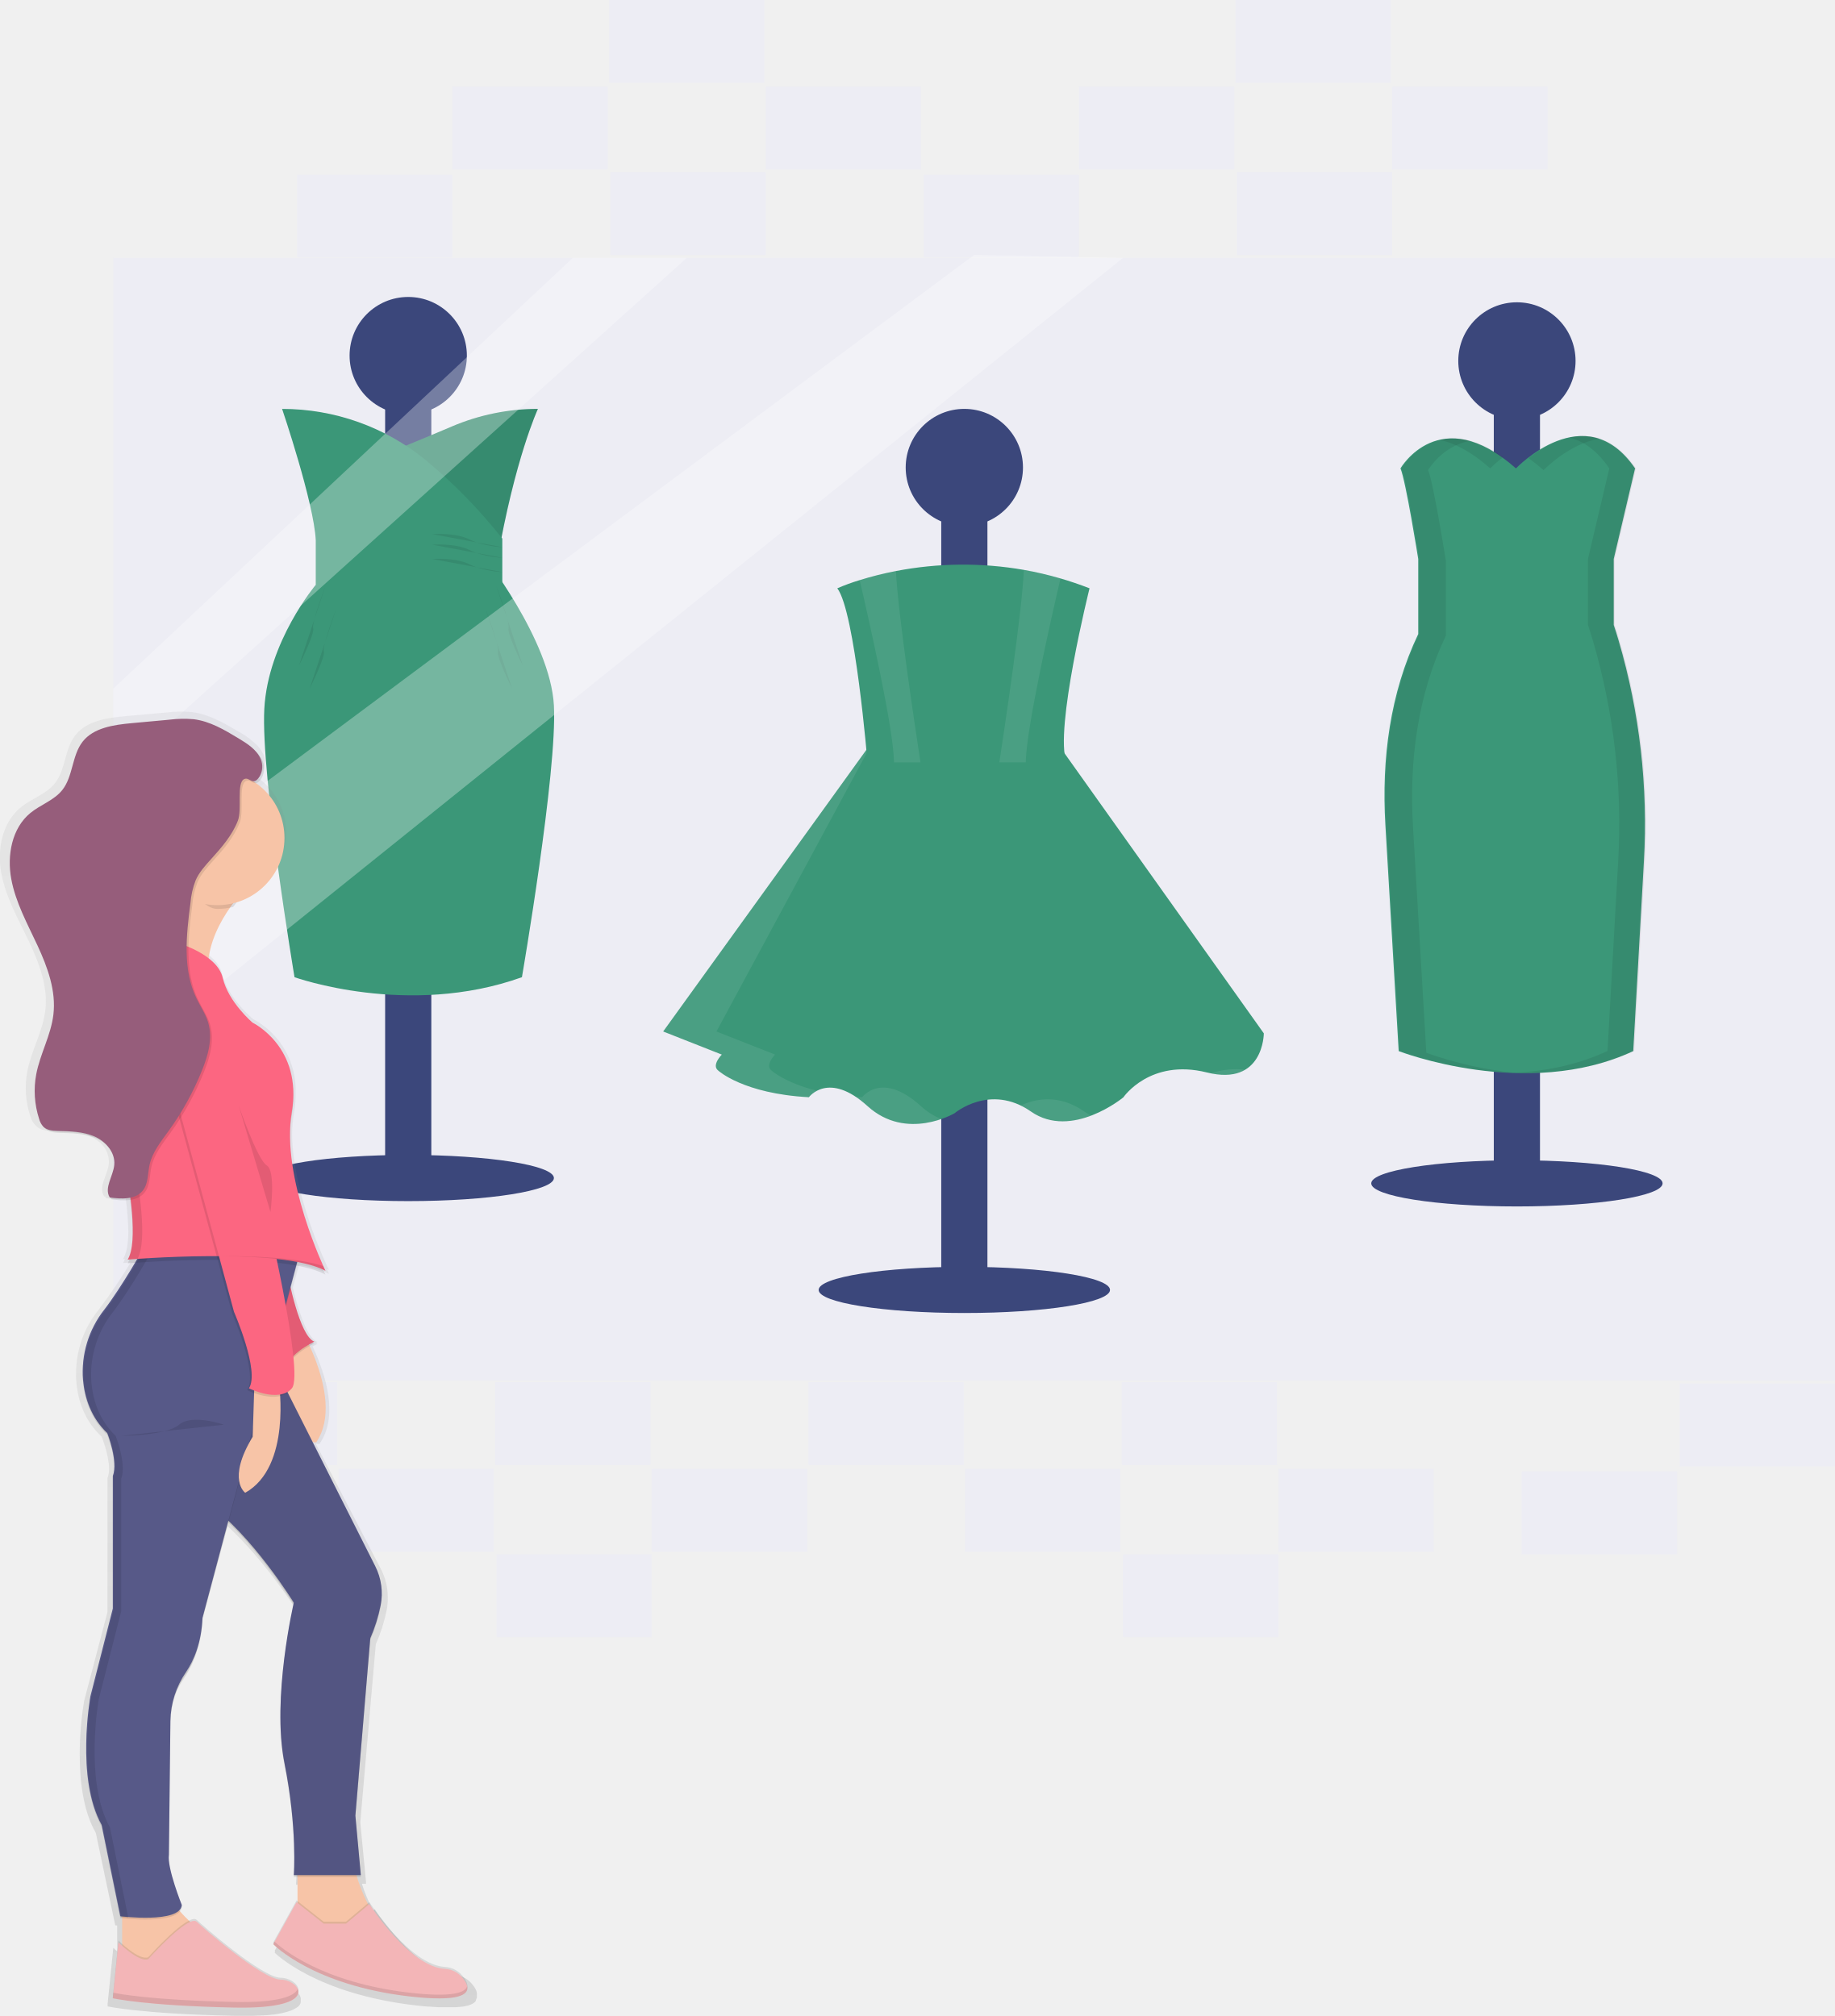
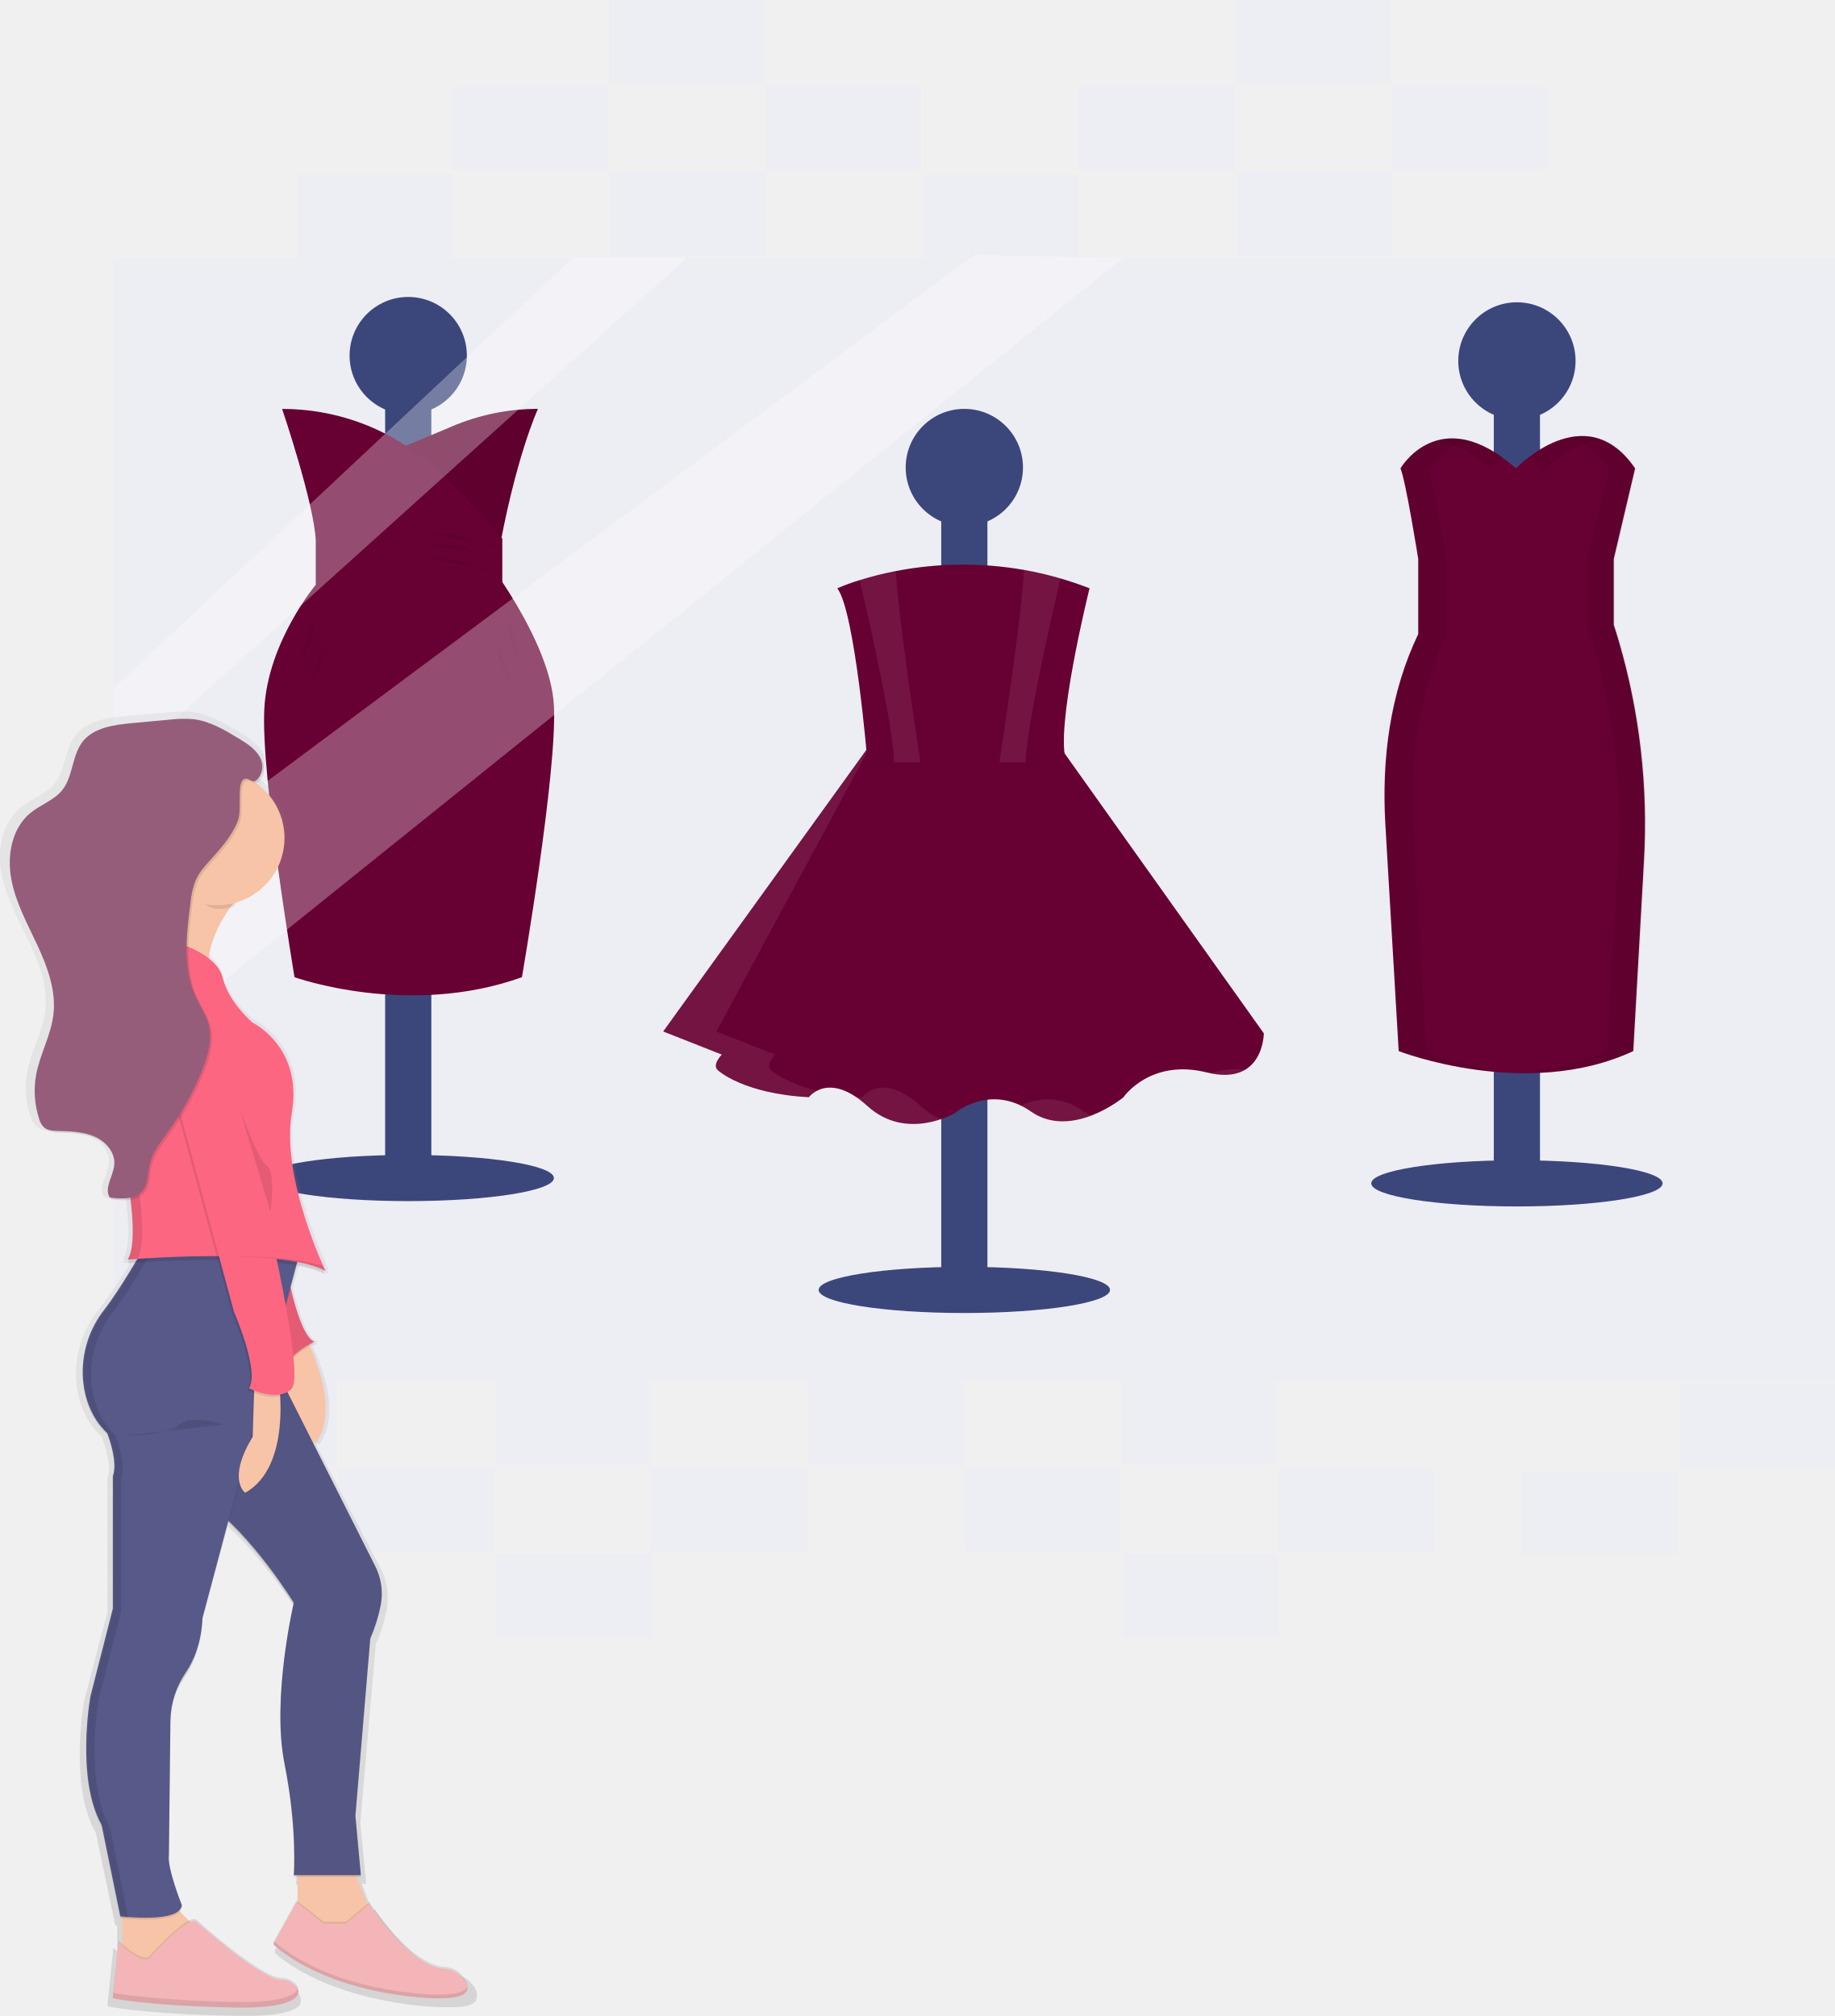
<svg xmlns="http://www.w3.org/2000/svg" id="0856a1da-3393-4f60-9d09-641e026e226c" data-name="Layer 1" width="708.76" height="778.88" viewBox="0 0 708.76 778.88">
  <defs>
    <linearGradient id="8d93a506-4139-4d9c-b8e2-3572cfb03c18" x1="337.75" y1="839.44" x2="337.75" y2="335.68" gradientUnits="userSpaceOnUse">
      <stop offset="0" stop-color="gray" stop-opacity="0.25" />
      <stop offset="0.54" stop-color="gray" stop-opacity="0.12" />
      <stop offset="1" stop-color="gray" stop-opacity="0.1" />
    </linearGradient>
  </defs>
  <rect x="43.76" y="99.64" width="665" height="433.73" fill="#ededf4" />
  <ellipse cx="157.68" cy="455.13" rx="56.27" ry="8.92" fill="#3b477b" />
  <rect x="148.76" y="128.46" width="17.84" height="326.67" fill="#3b477b" />
  <circle cx="157.68" cy="137.38" r="22.65" fill="#3b477b" />
-   <path d="M453.4,218.53s-8.92,19.22-15.78,59L398.5,234.32s10.51-4.24,21.67-9a84.69,84.69,0,0,1,33.23-6.79Z" transform="translate(-245.62 -60.56)" fill="#3b9778" />
+   <path d="M453.4,218.53s-8.92,19.22-15.78,59L398.5,234.32s10.51-4.24,21.67-9a84.69,84.69,0,0,1,33.23-6.79Z" transform="translate(-245.62 -60.56)" fill="#670033" />
  <path d="M453.4,218.53s-8.92,19.22-15.78,59L398.5,234.32s10.51-4.24,21.67-9a84.69,84.69,0,0,1,33.23-6.79Z" transform="translate(-245.62 -60.56)" opacity="0.08" />
-   <path d="M354.58,218.53s12.35,36.37,13,50.78v17.16h72.06V268.63A204.44,204.44,0,0,0,410,238.26a87.57,87.57,0,0,0-55.43-19.72Z" transform="translate(-245.62 -60.56)" fill="#3b9778" />
-   <path d="M367.61,286.47s-18.53,22-19.9,48,11.67,103.63,11.67,103.63,43.92,15.78,87.84,0c0,0,13.73-79.61,12.35-105s-27.79-58.68-27.79-58.68Z" transform="translate(-245.62 -60.56)" fill="#3b9778" />
+   <path d="M354.58,218.53s12.35,36.37,13,50.78v17.16h72.06V268.63A204.44,204.44,0,0,0,410,238.26a87.57,87.57,0,0,0-55.43-19.72Z" transform="translate(-245.62 -60.56)" fill="#670033" />
+   <path d="M367.61,286.47s-18.53,22-19.9,48,11.67,103.63,11.67,103.63,43.92,15.78,87.84,0c0,0,13.73-79.61,12.35-105s-27.79-58.68-27.79-58.68Z" transform="translate(-245.62 -60.56)" fill="#670033" />
  <path d="M412.57,266.91s8.92-.69,14.41,2.06,12.7,3,12.7,3" transform="translate(-245.62 -60.56)" opacity="0.08" />
  <path d="M412.57,271s8.92-.69,14.41,2.06,12.7,3,12.7,3" transform="translate(-245.62 -60.56)" opacity="0.08" />
  <path d="M412.57,276.52s8.92-.69,14.41,2.06,12.7,3,12.7,3" transform="translate(-245.62 -60.56)" opacity="0.08" />
  <path d="M371.39,286.82s-5.49,14.41-4.8,16.47-5.49,14.41-5.49,14.41" transform="translate(-245.62 -60.56)" opacity="0.08" />
  <path d="M375.51,295.74s-5.49,14.41-4.8,16.47-5.49,14.41-5.49,14.41" transform="translate(-245.62 -60.56)" opacity="0.08" />
  <path d="M437.27,286.82s5.49,14.41,4.8,16.47,5.49,14.41,5.49,14.41" transform="translate(-245.62 -60.56)" opacity="0.08" />
  <path d="M433.15,295.74s5.49,14.41,4.8,16.47,5.49,14.41,5.49,14.41" transform="translate(-245.62 -60.56)" opacity="0.08" />
  <ellipse cx="372.48" cy="498.36" rx="56.27" ry="8.92" fill="#3b477b" />
  <rect x="363.56" y="171.7" width="17.84" height="326.67" fill="#3b477b" />
  <circle cx="372.48" cy="180.62" r="22.65" fill="#3b477b" />
-   <path d="M583.45,345.84,501.78,459.07,524.43,468s-4.12,4.12-1.37,6.18c0,0,9.61,8.92,35,10.29,0,0,7.55-10.29,22.65,3.43s33.63,2.75,33.63,2.75S628.06,479,643.84,490s35.69-5.49,35.69-5.49,10.29-15.1,32.25-9.61,22-15.1,22-15.1l-83-116.67Z" transform="translate(-245.62 -60.56)" fill="#3b9778" />
+   <path d="M583.45,345.84,501.78,459.07,524.43,468s-4.12,4.12-1.37,6.18c0,0,9.61,8.92,35,10.29,0,0,7.55-10.29,22.65,3.43s33.63,2.75,33.63,2.75S628.06,479,643.84,490s35.69-5.49,35.69-5.49,10.29-15.1,32.25-9.61,22-15.1,22-15.1l-83-116.67Z" transform="translate(-245.62 -60.56)" fill="#670033" />
  <g opacity="0.08">
    <path d="M713.34,475.2c6,1.21,10.2.4,13.19-1.37A31.41,31.41,0,0,0,713.34,475.2Z" transform="translate(-245.62 -60.56)" fill="#fff" />
    <path d="M543.64,474.17C540.9,472.11,545,468,545,468l-22.65-8.92,61.08-113.24L501.78,459.07,524.43,468s-4.12,4.12-1.37,6.18c0,0,9.61,8.92,35,10.29a9.66,9.66,0,0,1,3.12-2.5C548.71,478.86,543.64,474.17,543.64,474.17Z" transform="translate(-245.62 -60.56)" fill="#fff" />
    <path d="M601.29,487.89c-15.1-13.73-22.65-3.43-22.65-3.43-.85,0-1.69-.1-2.5-.16a38.78,38.78,0,0,1,4.56,3.6c10.17,9.25,21.89,7.28,28.46,5A26.52,26.52,0,0,1,601.29,487.89Z" transform="translate(-245.62 -60.56)" fill="#fff" />
    <path d="M664.43,490c-10-7-19.18-4.82-24.56-2.32a28.69,28.69,0,0,1,4,2.32c7.7,5.35,16.37,4.18,23.24,1.57A21.32,21.32,0,0,1,664.43,490Z" transform="translate(-245.62 -60.56)" fill="#fff" />
  </g>
-   <path d="M657.57,355.1H580.7s-4.8-58.33-11.67-67.25a78.14,78.14,0,0,1,8.65-3.16,129.35,129.35,0,0,1,14-3.51,136.82,136.82,0,0,1,49.4-.45,132.35,132.35,0,0,1,14.14,3.3q5.54,1.61,11.24,3.82S652.76,342.75,657.57,355.1Z" transform="translate(-245.62 -60.56)" fill="#3b9778" />
+   <path d="M657.57,355.1H580.7s-4.8-58.33-11.67-67.25a78.14,78.14,0,0,1,8.65-3.16,129.35,129.35,0,0,1,14-3.51,136.82,136.82,0,0,1,49.4-.45,132.35,132.35,0,0,1,14.14,3.3q5.54,1.61,11.24,3.82S652.76,342.75,657.57,355.1Z" transform="translate(-245.62 -60.56)" fill="#670033" />
  <path d="M601.16,355.1H590.94c-.13-12.91-9.59-54.65-13.26-70.42a129.35,129.35,0,0,1,14-3.51C592.47,297.78,599.28,342.89,601.16,355.1Z" transform="translate(-245.62 -60.56)" fill="#fff" opacity="0.08" />
  <path d="M655.25,284c-3.55,15.23-13.28,58-13.41,71.07H631.62c1.89-12.33,8.81-58.15,9.48-74.37A132.35,132.35,0,0,1,655.25,284Z" transform="translate(-245.62 -60.56)" fill="#fff" opacity="0.08" />
  <ellipse cx="585.92" cy="457.19" rx="56.27" ry="8.92" fill="#3b477b" />
  <rect x="576.99" y="130.52" width="17.84" height="326.67" fill="#3b477b" />
  <circle cx="585.92" cy="139.44" r="22.65" fill="#3b477b" />
-   <path d="M870.86,308.18c-.65-2.21-1.3-4.29-1.93-6.16v-25.5l8.24-35c-19.22-28.14-46,0-46,0-29.51-26.08-44.61,0-44.61,0,2.06,4.8,6.86,35,6.86,35v29c-10.92,22.87-14.19,48.29-12.69,73.76l5.14,87.37s49.41,19.22,90.59,0l4.12-73.26A251.3,251.3,0,0,0,870.86,308.18Z" transform="translate(-245.62 -60.56)" fill="#3b9778" />
+   <path d="M870.86,308.18c-.65-2.21-1.3-4.29-1.93-6.16v-25.5l8.24-35c-19.22-28.14-46,0-46,0-29.51-26.08-44.61,0-44.61,0,2.06,4.8,6.86,35,6.86,35v29c-10.92,22.87-14.19,48.29-12.69,73.76l5.14,87.37s49.41,19.22,90.59,0l4.12-73.26A251.3,251.3,0,0,0,870.86,308.18Z" transform="translate(-245.62 -60.56)" fill="#670033" />
  <g opacity="0.08">
    <path d="M841.83,242.21S851.57,232,863.51,230c-10.88-3.52-21.67,3-27.51,7.56A66.56,66.56,0,0,1,841.83,242.21Z" transform="translate(-245.62 -60.56)" />
    <path d="M796.54,467.31l-5.14-87.37c-1.5-25.47,1.77-50.9,12.69-73.76v-29s-4.8-30.2-6.86-35c0,0,5.52-9.53,16.41-11.3-17.7-4.93-26.7,10.62-26.7,10.62,2.06,4.8,6.86,35,6.86,35v29c-10.92,22.87-14.19,48.29-12.69,73.76l5.14,87.37a150,150,0,0,0,45.05,8.48A148,148,0,0,1,796.54,467.31Z" transform="translate(-245.62 -60.56)" />
  </g>
  <g opacity="0.08">
    <path d="M821.24,241.52a46.27,46.27,0,0,1,4.93-4.3c-10-7.18-18.14-8.18-24.35-6.7C807.39,231.74,813.86,235,821.24,241.52Z" transform="translate(-245.62 -60.56)" />
    <path d="M871.21,308.18c-.65-2.21-1.3-4.29-1.93-6.16v-25.5l8.24-35c-8.1-11.86-17.54-13.72-25.75-11.91,5.26,1.29,10.6,4.8,15.45,11.91l-8.24,35V302c.63,1.87,1.27,3.95,1.93,6.16a251.3,251.3,0,0,1,9.74,85.18l-4.12,73.26c-12,5.61-24.73,7.94-36.71,8.43,14.78.59,31.48-1.19,47-8.43L881,393.36A251.3,251.3,0,0,0,871.21,308.18Z" transform="translate(-245.62 -60.56)" />
  </g>
  <rect x="70.26" y="534" width="60" height="32" fill="#ededf4" />
  <rect x="130.76" y="567.5" width="60" height="32" fill="#ededf4" />
  <rect x="191.26" y="534" width="60" height="32" fill="#ededf4" />
  <rect x="191.76" y="600.5" width="60" height="32" fill="#ededf4" />
  <rect x="251.76" y="567.5" width="60" height="32" fill="#ededf4" />
  <rect x="312.26" y="534" width="60" height="32" fill="#ededf4" />
  <rect x="372.76" y="567.5" width="60" height="32" fill="#ededf4" />
  <rect x="433.26" y="534" width="60" height="32" fill="#ededf4" />
  <rect x="433.76" y="600.5" width="60" height="32" fill="#ededf4" />
  <rect x="493.76" y="567.5" width="60" height="32" fill="#ededf4" />
  <rect x="648.76" y="534.5" width="60" height="32" fill="#ededf4" />
  <rect x="587.76" y="568.5" width="60" height="32" fill="#ededf4" />
  <rect x="114.76" y="67.5" width="60" height="32" fill="#ededf4" />
  <rect x="174.76" y="33.5" width="60" height="32" fill="#ededf4" />
  <rect x="235.26" width="60" height="32" fill="#ededf4" />
  <rect x="235.76" y="66.5" width="60" height="32" fill="#ededf4" />
  <rect x="295.76" y="33.5" width="60" height="32" fill="#ededf4" />
  <rect x="356.76" y="67.5" width="60" height="32" fill="#ededf4" />
  <rect x="416.76" y="33.5" width="60" height="32" fill="#ededf4" />
  <rect x="477.26" width="60" height="32" fill="#ededf4" />
  <rect x="477.76" y="66.5" width="60" height="32" fill="#ededf4" />
  <rect x="537.76" y="33.5" width="60" height="32" fill="#ededf4" />
  <polygon points="221.26 99.64 43.76 266.06 43.76 299.25 265.26 99.64 221.26 99.64" fill="#fff" opacity="0.3" />
  <polygon points="43.76 346.09 43.76 413.09 433.76 99.64 376.26 98.5 43.76 346.09" fill="#fff" opacity="0.3" />
  <path d="M429.53,833l.08-.15.09-.19.06-.16a2.44,2.44,0,0,0,.06-.25c0-.08,0-.15,0-.23s0-.13,0-.19,0-.13,0-.19,0-.12,0-.17,0-.11,0-.16c.18-1.44-.84-3.07-2.1-4.49a9.76,9.76,0,0,0-6.78-3.29c-14.4-.68-30.57-25.35-30.57-25.35l-.65.53a64.78,64.78,0,0,1-4.32-10.37H387l0-.36h0l0-.36h0l-2.22-23,6-68.87a61.77,61.77,0,0,0,4.15-12.88,22.8,22.8,0,0,0,.46-5c0-.12,0-.24,0-.36a23.18,23.18,0,0,0-2.62-10.68l-25.17-48.49c.86.09,1.4.1,1.4.1,7.42-10.59,2.67-26.34-2.62-37.69,1.11-.6,1.86-1,1.86-1a3.62,3.62,0,0,1-.72-.38l.72-.35c-4.32-1.57-7.86-14-9.51-21l2.41-8.8a41.92,41.92,0,0,1,11.6,3.51s-.33-.68-.9-1.9l0,0,.85.42s-.33-.66-.88-1.85h0c-3.06-6.65-13.11-30-13.36-50.51a50.25,50.25,0,0,1,.72-8.15,40.65,40.65,0,0,0,.63-7.78,31.11,31.11,0,0,0-16.4-28.67s-9.76-8-12-17.5c-.74-3.12-3-5.68-5.76-7.72,1-7.47,4.78-14.4,8.61-19.73.43-.08.85-.16,1.27-.26q.74-1,1.45-1.84a26.36,26.36,0,0,0,19.21-25.12,26,26,0,0,0-11.54-21.5c.67-.08,1.42-.59,2.32-2a7.49,7.49,0,0,0,.37-6.64,12.07,12.07,0,0,0-3.05-4.07,31,31,0,0,0-6.69-4.81c-5.63-3.3-11.48-6.68-18-7.45a48.25,48.25,0,0,0-9.95.2l-15.1,1.35c-7.18.64-15.2,1.7-19.65,7.22s-3.78,13.59-8.25,19c-3.3,4-8.72,5.66-12.79,8.9-7.46,5.94-9.43,16.51-7.7,25.72s6.51,17.57,10.57,26.07,7.54,17.73,6.38,27c-1,8-5.35,15.32-6.9,23.26A34.25,34.25,0,0,0,257.41,492a7.38,7.38,0,0,0,1.72,3.11,4.37,4.37,0,0,0,.39.31,4.42,4.42,0,0,0,.36.42c1.48,1.4,3.74,1.58,5.81,1.64,5,.17,10.14.21,14.72,2.15a15.14,15.14,0,0,1,4.2,2.67,10,10,0,0,1,3.06,7.76c-.42,4.4-4.21,9-1.83,12.73l.39,0a5,5,0,0,0,.36.68,28.29,28.29,0,0,0,7.6.19,111.6,111.6,0,0,1,1,12.63c0,4.57-.62,8.44-2.06,10.72h.27l.29,0h.19a8.78,8.78,0,0,1-.75,1.52l2.95-.22a205.46,205.46,0,0,1-12.35,18.26A39,39,0,0,0,275,590.93a35.65,35.65,0,0,0,.14,3.91c.67,7.12,3.23,14.72,9.74,20.77,0,0,2.76,6.69,2.88,12.39a10.8,10.8,0,0,1-.63,3.65V683.4l-9,34.26a123.69,123.69,0,0,0-1.71,20.73c0,10,1.24,21.68,6.21,30.3l7.51,35.72.75.08v10c-.92-.8-1.5-1.36-1.5-1.36L287.16,835l.07,0-.07.71s12.77,2.92,48.81,3.64l1.88,0h2.43l1.18,0H342l1.5,0h.1l1.52-.07.45,0,1-.06.49,0,.93-.07.43,0,1.11-.11.16,0,1.19-.14.33,0,.79-.12.37-.06.71-.12.33-.06.82-.17.13,0,.89-.21.22-.06.61-.16.26-.08.53-.16.23-.07.59-.21.1,0,.63-.26.13-.06.44-.21.16-.08.36-.2.14-.08.39-.24.05,0,.4-.3.05,0,.28-.25.08-.08.22-.23.06-.07.21-.27,0,0a3.17,3.17,0,0,0,.19-.32h0a2.78,2.78,0,0,0,.13-.29l0-.06a2.55,2.55,0,0,0,.07-.26v-.06a2.46,2.46,0,0,0,0-.29h0a2.51,2.51,0,0,0,0-.55c.39-2.63-3.6-5.17-7.1-5.17-7.51,0-32.29-21.14-33.79-22.6-.63-.61-1.77-.42-3.18.27-1.12-1-2.37-2.28-3.58-3.64a3.2,3.2,0,0,0,.75-1.74l-.1-.25a3.14,3.14,0,0,0,.1-.48s-5.1-12.39-5.31-18.32a6.28,6.28,0,0,1,.05-.63l.61-52.32a34.1,34.1,0,0,1,6.25-19c3.1-4.47,6.29-11.39,6.66-21.23l10.41-37.93c13.95,12.9,25,30,26.26,31.9-.81,3.52-5.37,24.14-5.27,44.27,0,.12,0,.24,0,.36a92.71,92.71,0,0,0,1.64,18.26,187.28,187.28,0,0,1,4,36.54c0,4.14-.2,6.47-.2,6.47h0c0,.23,0,.36,0,.36h0c0,.23,0,.36,0,.36h1.5v9.4l-.38-.29-9.39,16.4.2.19-.2.53s15.77,16,54.82,20.41l2.18.23.62.06,1.51.13.58,0,1.89.14h0l1.72.09.5,0,1.2,0h2l1.3,0h.4l.92,0,.36,0,1.12-.09H423l.92-.11.31,0,.65-.11.28-.05.8-.18.12,0,.6-.18.23-.08.42-.16.21-.08.51-.25.11-.07.34-.21.16-.11.23-.18.13-.12a3.18,3.18,0,0,0,.25-.27l.1-.13Z" transform="translate(-245.62 -60.56)" fill="url(#8d93a506-4139-4d9c-b8e2-3572cfb03c18)" />
  <path d="M357.66,566.66s22.34,33.15,10.09,51.17c0,0-18,0-13.69-19.46a69.15,69.15,0,0,0-1.44-35.31Z" transform="translate(-245.62 -60.56)" fill="#f7c4a7" />
  <path d="M292.8,794.4v25.94l23.06,2.16,8.65-13-2.16-3.6S312.26,798,310.1,790.79,292.8,794.4,292.8,794.4Z" transform="translate(-245.62 -60.56)" fill="#f7c4a7" />
  <path d="M302.89,816.74s15.64-17.51,18.74-14.41c1.44,1.44,25.22,22.34,32.43,22.34s16.58,11.53-18,10.81-46.84-3.6-46.84-3.6l2.16-21.62S299.29,818.18,302.89,816.74Z" transform="translate(-245.62 -60.56)" opacity="0.1" />
  <path d="M302.89,817.46s15.64-17.51,18.74-14.41c1.44,1.44,25.22,22.34,32.43,22.34s16.58,11.53-18,10.81-46.84-3.6-46.84-3.6L291.36,811S299.29,818.9,302.89,817.46Z" transform="translate(-245.62 -60.56)" fill="#f3b5b7" />
  <path d="M360.54,781.42V801.6l12.25,10.09,13.69-3.6,3.6-7.93s-7.21-10.09-9.37-27.39Z" transform="translate(-245.62 -60.56)" fill="#f7c4a7" />
  <path d="M370.63,803h8.65l9-7.57s15.52,24.39,29.33,25.06a9.27,9.27,0,0,1,6.5,3.26c3.61,4.18,5.27,10.31-20.34,7.36C366.31,826.83,351.18,811,351.18,811l9-16.22Z" transform="translate(-245.62 -60.56)" opacity="0.1" />
  <path d="M370.63,803.76h8.65l9-7.57s15.52,24.39,29.33,25.06a9.27,9.27,0,0,1,6.5,3.26c3.61,4.18,5.27,10.31-20.34,7.36-37.48-4.32-52.61-20.18-52.61-20.18l9-16.22Z" transform="translate(-245.62 -60.56)" fill="#f3b5b7" />
  <path d="M356.94,554.41s4.32,23.06,10.09,25.22c0,0-12.25,5.77-10.09,11.53l-10.09-46.84,12.25,1.44Z" transform="translate(-245.62 -60.56)" opacity="0.1" />
  <path d="M356.94,553.69s4.32,23.06,10.09,25.22c0,0-12.25,5.77-10.09,11.53L346.85,543.6,359.1,545Z" transform="translate(-245.62 -60.56)" fill="#fc6681" />
  <path d="M356.94,553.69s4.32,23.06,10.09,25.22c0,0-12.25,5.77-10.09,11.53L346.85,543.6,359.1,545Z" transform="translate(-245.62 -60.56)" opacity="0.1" />
  <path d="M347.57,581.08l43,85.31a23.39,23.39,0,0,1,2.07,15.1,62.4,62.4,0,0,1-4,12.74l-5.77,68.46L385,785.75H359.1s1.44-18-3.6-43.24,3.6-62,3.6-62-15.85-25.94-33.87-38.92S347.57,581.08,347.57,581.08Z" transform="translate(-245.62 -60.56)" opacity="0.1" />
  <path d="M347.57,580.35l43,85.31a23.39,23.39,0,0,1,2.07,15.1,62.4,62.4,0,0,1-4,12.74L382.89,762,385,785H359.1s1.44-18-3.6-43.24,3.6-62,3.6-62-15.85-25.94-33.87-38.92S347.57,580.35,347.57,580.35Z" transform="translate(-245.62 -60.56)" fill="#575988" />
  <path d="M347.57,580.72l43,85.31a23.39,23.39,0,0,1,2.07,15.1,62.4,62.4,0,0,1-4,12.74l-5.77,68.46L385,785.39H359.1s1.44-18-3.6-43.24,3.6-62,3.6-62-15.85-25.94-33.87-38.92S347.57,580.72,347.57,580.72Z" transform="translate(-245.62 -60.56)" opacity="0.05" />
  <path d="M301.45,542.88s-8.92,15.81-15.51,24.32a38.89,38.89,0,0,0-8.25,27.22c.64,7,3.1,14.55,9.35,20.53,0,0,4.32,10.81,2.16,16.58v51.17l-8.65,33.87s-5.77,31.71,4.32,49.73l7.21,35.31s23.06,2.88,23.78-4.32c0,0-5.77-14.41-5-19.46l.58-51.73a34.4,34.4,0,0,1,6-18.81c3-4.41,6-11.26,6.4-21L362,542.88Z" transform="translate(-245.62 -60.56)" opacity="0.1" />
  <path d="M301.45,542.16s-8.92,15.81-15.51,24.32a38.89,38.89,0,0,0-8.25,27.22c.64,7,3.1,14.55,9.35,20.53,0,0,4.32,10.81,2.16,16.58V682l-8.65,33.87s-5.77,31.71,4.32,49.73l7.21,35.31s23.06,2.88,23.78-4.32c0,0-5.77-14.41-5-19.46l.58-51.73a34.4,34.4,0,0,1,6-18.81c3-4.41,6-11.26,6.4-21L362,542.16Z" transform="translate(-245.62 -60.56)" fill="#575988" />
  <path d="M353.34,594.77s5,32.43-13,42.52c0,0-7.21-5,2.88-21.62l.72-22.34Z" transform="translate(-245.62 -60.56)" fill="#f7c4a7" />
  <path d="M403.79,830.43c-34.06-3.93-49.66-17.38-52.22-19.8l-.39,1.06s15.13,15.85,52.61,20.18c19.17,2.21,23.06-.67,22.29-4C425.36,830.5,420.11,832.31,403.79,830.43Z" transform="translate(-245.62 -60.56)" opacity="0.1" />
  <path d="M336,834c-32-.67-44.91-3.19-46.63-3.56l-.21,2.12s12.25,2.88,46.84,3.6c21.53.45,26-3.85,24.62-7.16C359.43,831.78,353.05,834.39,336,834Z" transform="translate(-245.62 -60.56)" opacity="0.1" />
  <path d="M292.44,615.31s17.3,0,22.34-4.32,17.3,0,17.3,0" transform="translate(-245.62 -60.56)" opacity="0.1" />
  <path d="M288.12,766.65c-10.09-18-4.32-49.73-4.32-49.73l8.65-33.87V631.88c2.16-5.77-2.16-16.58-2.16-16.58-6.25-6-8.71-13.49-9.35-20.53a38.89,38.89,0,0,1,8.25-27.22c6.59-8.51,15.51-24.32,15.51-24.32h57.46l.19-.72H301.81s-8.92,15.81-15.51,24.32A38.89,38.89,0,0,0,278,594.06c.64,7,3.1,14.55,9.35,20.53,0,0,4.32,10.81,2.16,16.58v51.17l-8.65,33.87s-5.77,31.71,4.32,49.73l7.21,35.31s1.09.14,2.79.27Z" transform="translate(-245.62 -60.56)" opacity="0.1" />
  <path d="M343.25,400.91S326.67,416,326,433.34s-28.11-3.6-28.11-3.6,20.9-9.37,19.46-36.75Z" transform="translate(-245.62 -60.56)" fill="#f7c4a7" />
  <path d="M313.7,426.13s-22.34-8.65-26.67,28.11l5,48.29s8.65,36.75,2.88,46.12c0,0,59.1-5,76.39,4.32,0,0-17.3-36-13-61.26s-15.13-34.59-15.13-34.59-9.37-7.93-11.53-17.3S313.7,426.13,313.7,426.13Z" transform="translate(-245.62 -60.56)" opacity="0.1" />
  <path d="M313.7,424.69S291.36,416,287,452.79l4.12,39.44c.55,5.25,1.35,10.48,2.37,15.66,2.18,11.09,5.64,32.48,1.44,39.31,0,0,59.1-5,76.39,4.32,0,0-17.3-36-13-61.26s-15.13-34.59-15.13-34.59-9.37-7.93-11.53-17.3S313.7,424.69,313.7,424.69Z" transform="translate(-245.62 -60.56)" fill="#fc6681" />
  <path d="M309.38,472.25l25.94,95.85s10.09,23.06,5.77,29.55c0,0,11.53,5.77,16.58,0s-10.81-72.07-10.81-72.07l-9.37-53.33Z" transform="translate(-245.62 -60.56)" opacity="0.1" />
  <path d="M310.1,471.53,336,567.38s10.09,23.06,5.77,29.55c0,0,11.53,5.77,16.58,0s-10.81-72.07-10.81-72.07l-9.37-53.33Z" transform="translate(-245.62 -60.56)" fill="#fc6681" />
  <path d="M337.84,487.75s7.21,20.9,10.81,23.06,1.44,18,1.44,18" transform="translate(-245.62 -60.56)" opacity="0.1" />
  <path d="M316.94,402.71c3.93,2.4,7.67,9,12.61,9a26,26,0,0,0,6.11-.73,66.3,66.3,0,0,1,7.59-8.64l-25.94-7.93C317.57,399.53,318,398.79,316.94,402.71Z" transform="translate(-245.62 -60.56)" opacity="0.1" />
  <circle cx="83.94" cy="323.77" r="25.94" fill="#f7c4a7" />
  <g opacity="0.1">
    <path d="M298.72,546.92c4-7.11.56-28.08-1.59-39-1-5.18-1.82-10.41-2.37-15.66l-4.12-39.44c2.7-22.93,12.41-28.19,19.33-28.9-6.55-.65-19.72,1.57-22.93,28.9l4.12,39.44c.55,5.25,1.35,10.48,2.37,15.66,2.18,11.09,5.64,32.48,1.44,39.31C295,547.2,296.34,547.09,298.72,546.92Z" transform="translate(-245.62 -60.56)" />
    <path d="M330.28,545.85c16,.08,33,1.32,41.07,5.68,0,0-.31-.65-.84-1.83C360.75,546.55,344.73,545.78,330.28,545.85Z" transform="translate(-245.62 -60.56)" />
  </g>
  <path d="M338.24,378.3C336,384,332,388.67,327.89,393.18c-2.29,2.54-4.65,5.11-6,8.24a31.5,31.5,0,0,0-2,8.81c-1.6,12.35-3.09,25.51,2.31,36.72,1.51,3.14,3.54,6.06,4.54,9.39,1.82,6.1,0,12.67-2.42,18.58a109.52,109.52,0,0,1-12.78,23.2c-3,4.15-6.38,8.29-7.45,13.29-.72,3.35-.45,7.14-2.57,9.83-2.83,3.59-8.27,3.31-12.8,2.69-2.28-3.72,1.35-8.24,1.75-12.58.45-4.77-3.3-9.12-7.69-11s-9.34-2-14.13-2.12c-2-.07-4.15-.24-5.57-1.62a7.36,7.36,0,0,1-1.65-3.08,34.84,34.84,0,0,1-1.1-17.21c1.49-7.85,5.67-15.06,6.62-23,1.11-9.2-2.23-18.33-6.13-26.73s-8.49-16.66-10.15-25.77.23-19.55,7.39-25.43c3.91-3.21,9.1-4.86,12.27-8.8,4.29-5.33,3.71-13.37,7.92-18.76s12-6.5,18.85-7.14l14.49-1.33a45,45,0,0,1,9.55-.2c6.26.77,11.88,4.1,17.28,7.37,3.43,2.07,7.06,4.37,8.63,8.06a7.6,7.6,0,0,1-.36,6.56c-2.66,4.28-3.92.15-6,1.12C337.58,363.62,339.91,374,338.24,378.3Z" transform="translate(-245.62 -60.56)" opacity="0.1" />
  <path d="M337.52,377.58c-2.19,5.67-6.27,10.37-10.34,14.87-2.29,2.54-4.65,5.11-6,8.24a31.5,31.5,0,0,0-2,8.81c-1.6,12.35-3.09,25.51,2.31,36.72,1.51,3.14,3.54,6.06,4.54,9.39,1.82,6.1,0,12.67-2.42,18.58a109.52,109.52,0,0,1-12.78,23.2c-3,4.15-6.38,8.29-7.45,13.29-.72,3.35-.45,7.14-2.57,9.83-2.83,3.59-8.27,3.31-12.8,2.69-2.28-3.72,1.35-8.24,1.75-12.58.45-4.77-3.3-9.12-7.69-11s-9.34-2-14.13-2.12c-2-.07-4.15-.24-5.57-1.62a7.36,7.36,0,0,1-1.65-3.08,34.84,34.84,0,0,1-1.1-17.21c1.49-7.85,5.67-15.06,6.62-23,1.11-9.2-2.23-18.33-6.13-26.73s-8.49-16.66-10.15-25.77.23-19.55,7.39-25.43c3.91-3.21,9.1-4.86,12.27-8.8,4.29-5.33,3.71-13.37,7.92-18.76s12-6.5,18.85-7.14l14.49-1.33a45,45,0,0,1,9.55-.2c6.26.77,11.88,4.1,17.28,7.37,3.43,2.07,7.06,4.37,8.63,8.06a7.6,7.6,0,0,1-.36,6.56c-2.66,4.28-3.92.15-6,1.12C336.86,362.9,339.19,373.25,337.52,377.58Z" transform="translate(-245.62 -60.56)" fill="#965d7b" />
</svg>
